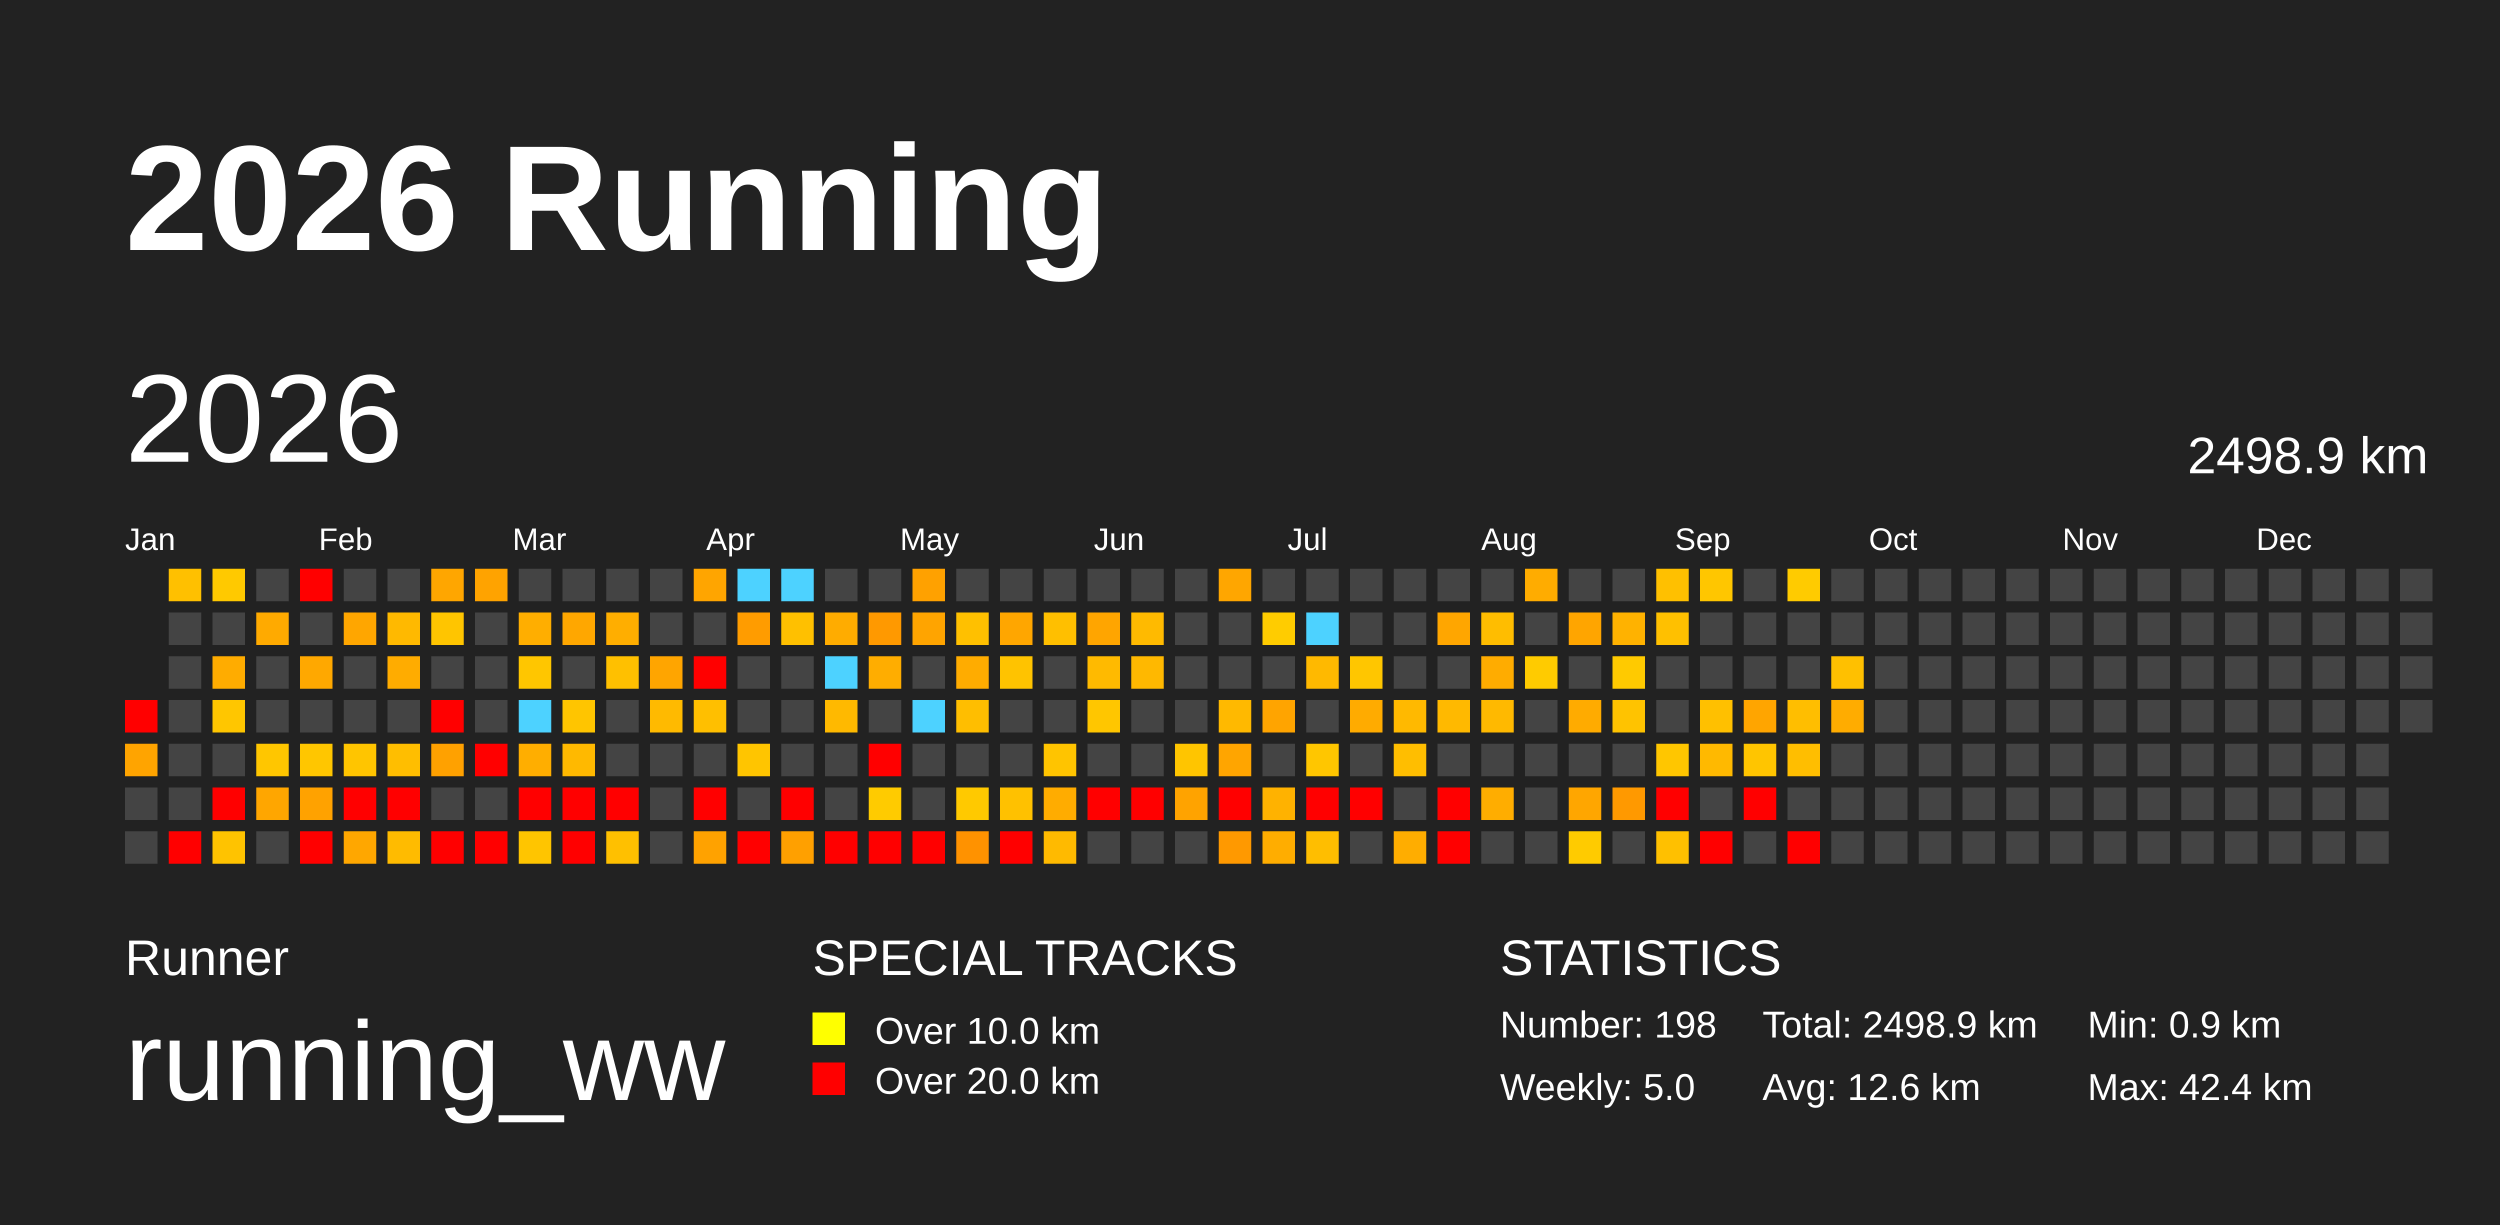
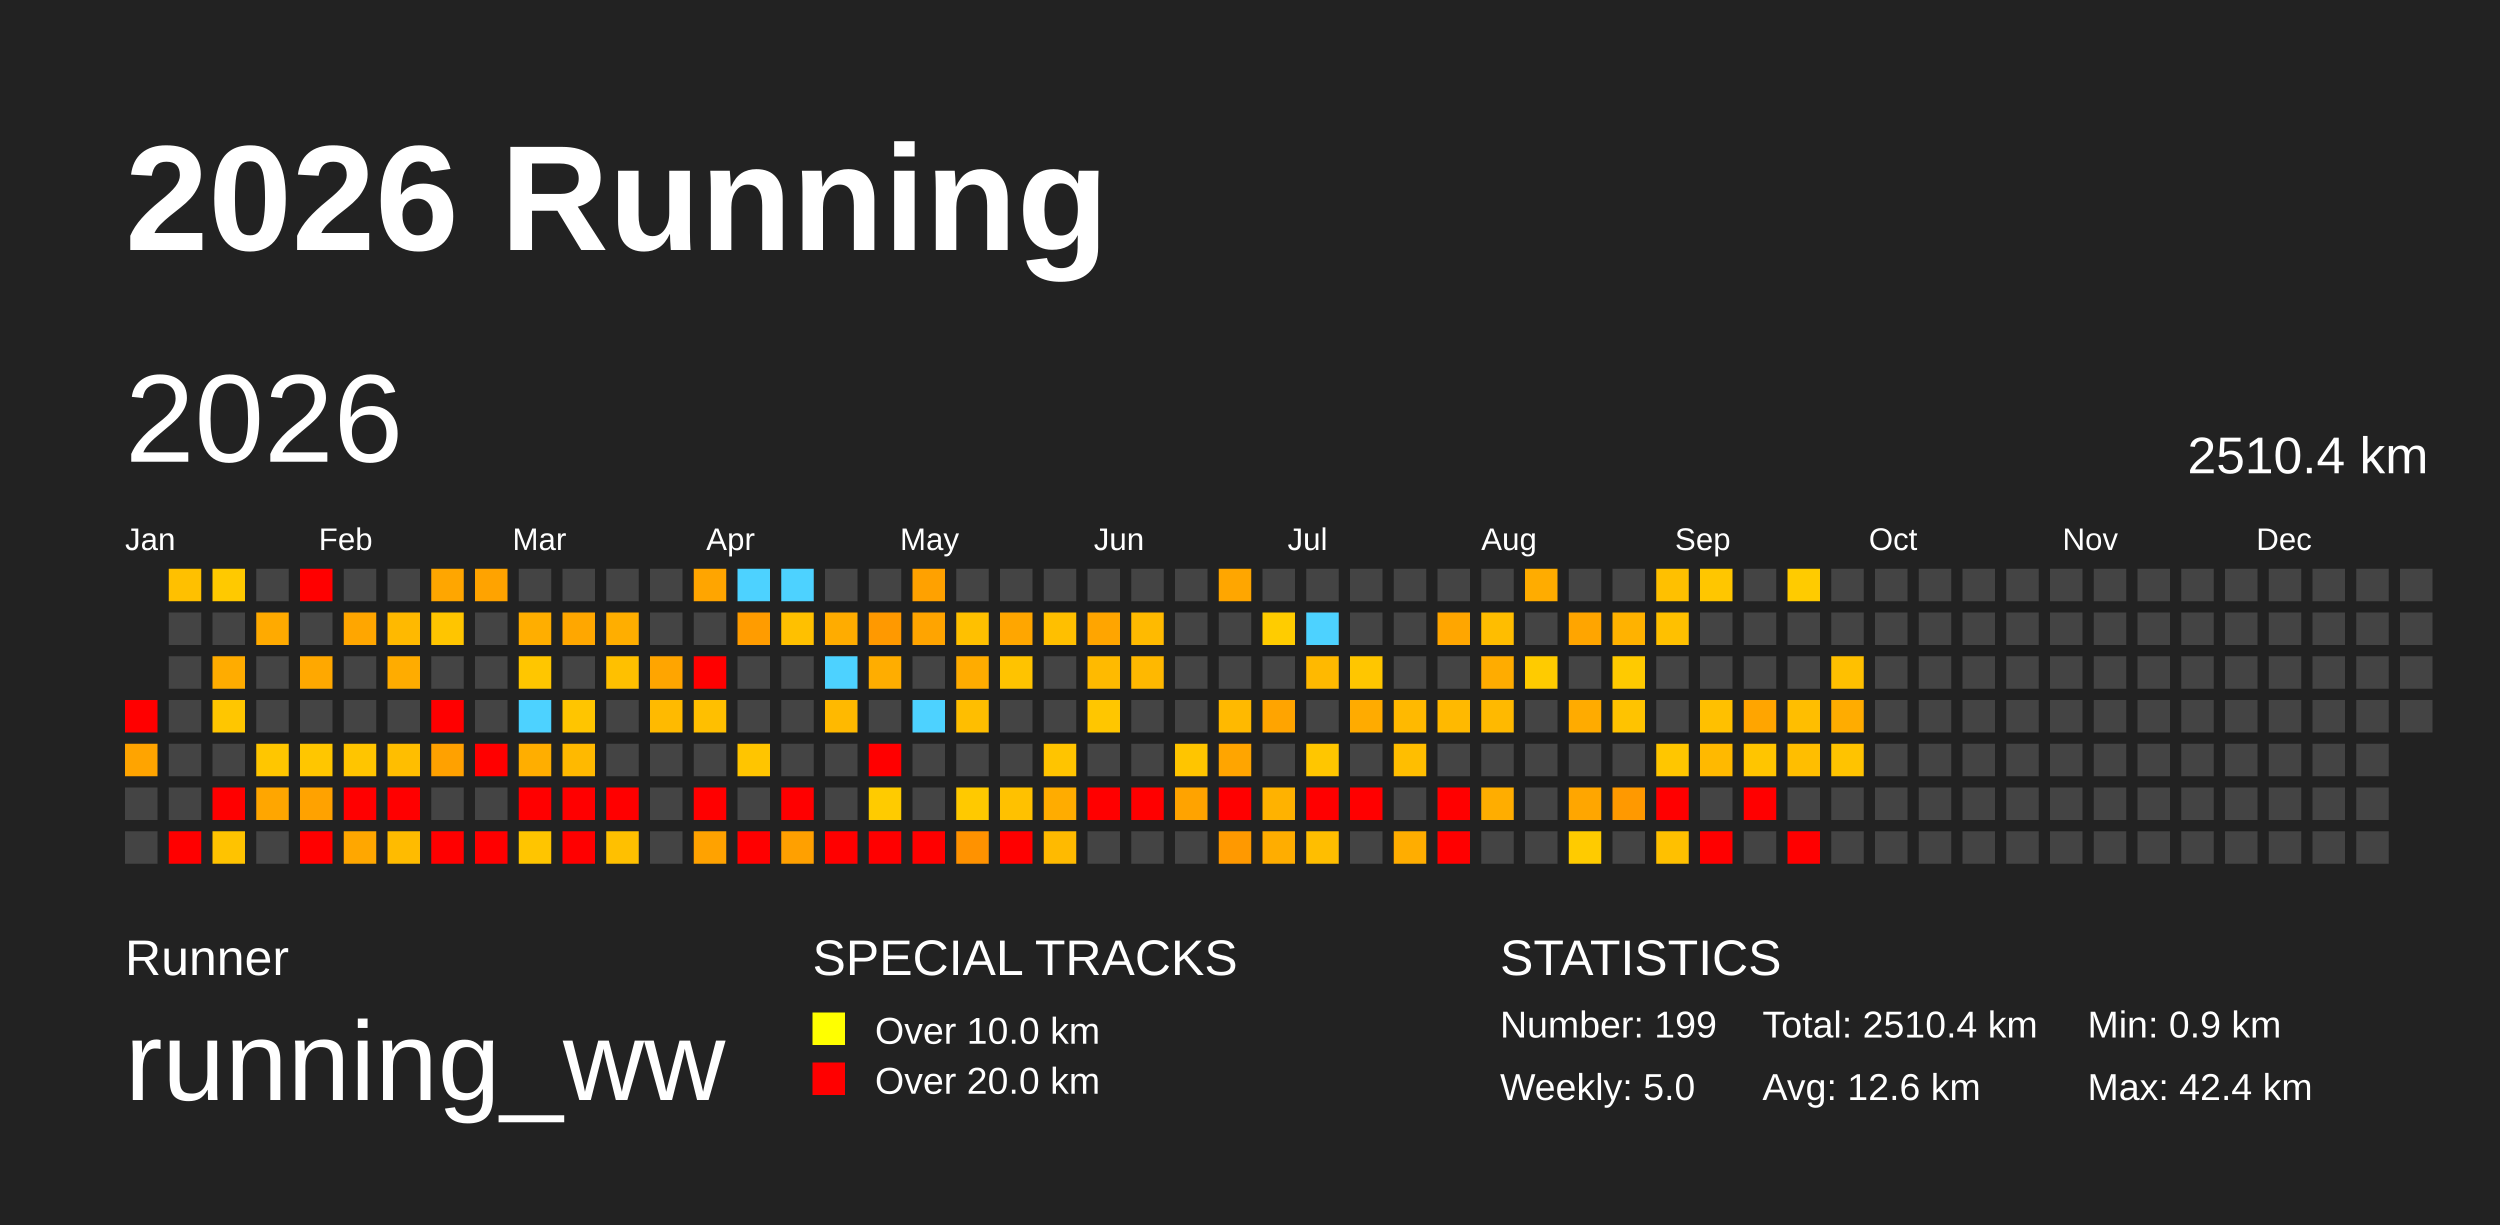
<svg xmlns="http://www.w3.org/2000/svg" baseProfile="full" height="98mm" version="1.1" viewBox="0,0,200,98" width="200mm">
  <defs />
  <rect fill="#222222" height="98" width="200" x="0" y="0" />
  <text fill="#FFFFFF" style="font-size:12px; font-family:Arial; font-weight:bold;" x="10" y="20">2026 Running</text>
  <text fill="#FFFFFF" style="font-size:4px; font-family:Arial" x="10" y="78">Runner</text>
  <text fill="#FFFFFF" style="font-size:9px; font-family:Arial" x="10" y="88">running_ww</text>
  <text fill="#FFFFFF" style="font-size:4px; font-family:Arial" x="65" y="78">SPECIAL TRACKS</text>
  <rect fill="yellow" height="2.6" width="2.6" x="65" y="81" />
  <text fill="#FFFFFF" style="font-size:3px; font-family:Arial" x="70" y="83.5">Over 10.0 km</text>
  <rect fill="red" height="2.6" width="2.6" x="65" y="85" />
  <text fill="#FFFFFF" style="font-size:3px; font-family:Arial" x="70" y="87.5">Over 20.0 km</text>
  <text fill="#FFFFFF" style="font-size:4px; font-family:Arial" x="120" y="78">STATISTICS</text>
-   <text fill="#FFFFFF" style="font-size:3px; font-family:Arial" x="120" y="83">Number: 198</text>
+   <text fill="#FFFFFF" style="font-size:3px; font-family:Arial" x="120" y="83">Number: 199</text>
  <text fill="#FFFFFF" style="font-size:3px; font-family:Arial" x="120" y="88">Weekly: 5.0</text>
-   <text fill="#FFFFFF" style="font-size:3px; font-family:Arial" x="141" y="83">Total: 2498.9 km</text>
+   <text fill="#FFFFFF" style="font-size:3px; font-family:Arial" x="141" y="83">Total: 2510.4 km</text>
  <text fill="#FFFFFF" style="font-size:3px; font-family:Arial" x="141" y="88">Avg: 12.6 km</text>
  <text fill="#FFFFFF" style="font-size:3px; font-family:Arial" x="167" y="83">Min: 0.9 km</text>
  <text fill="#FFFFFF" style="font-size:3px; font-family:Arial" x="167" y="88">Max: 42.4 km</text>
  <text dominant-baseline="hanging" fill="#FFFFFF" style="font-size:10.0px; font-family:Arial;" x="10" y="30">2026</text>
-   <text dominant-baseline="hanging" fill="#FFFFFF" style="font-size:4.125px; font-family:Arial;" x="175" y="35">2498.9 km</text>
+   <text dominant-baseline="hanging" fill="#FFFFFF" style="font-size:4.125px; font-family:Arial;" x="175" y="35">2510.4 km</text>
  <text fill="#FFFFFF" style="font-size:2.5px; font-family:Arial" x="10.0" y="44">Jan</text>
  <text fill="#FFFFFF" style="font-size:2.5px; font-family:Arial" x="25.5" y="44">Feb</text>
  <text fill="#FFFFFF" style="font-size:2.5px; font-family:Arial" x="41.0" y="44">Mar</text>
  <text fill="#FFFFFF" style="font-size:2.5px; font-family:Arial" x="56.5" y="44">Apr</text>
  <text fill="#FFFFFF" style="font-size:2.5px; font-family:Arial" x="72.0" y="44">May</text>
  <text fill="#FFFFFF" style="font-size:2.5px; font-family:Arial" x="87.5" y="44">Jun</text>
  <text fill="#FFFFFF" style="font-size:2.5px; font-family:Arial" x="103.0" y="44">Jul</text>
  <text fill="#FFFFFF" style="font-size:2.5px; font-family:Arial" x="118.5" y="44">Aug</text>
  <text fill="#FFFFFF" style="font-size:2.5px; font-family:Arial" x="134.0" y="44">Sep</text>
  <text fill="#FFFFFF" style="font-size:2.5px; font-family:Arial" x="149.5" y="44">Oct</text>
  <text fill="#FFFFFF" style="font-size:2.5px; font-family:Arial" x="165.0" y="44">Nov</text>
  <text fill="#FFFFFF" style="font-size:2.5px; font-family:Arial" x="180.5" y="44">Dec</text>
  <rect fill="red" height="2.6" width="2.6" x="10.0" y="56.0" />
  <rect fill="#ffa400" height="2.6" width="2.6" x="10.0" y="59.5" />
  <rect fill="#444444" height="2.6" width="2.6" x="10.0" y="63.0" />
  <rect fill="#444444" height="2.6" width="2.6" x="10.0" y="66.5" />
  <rect fill="#ffc000" height="2.6" width="2.6" x="13.5" y="45.5" />
  <rect fill="#444444" height="2.6" width="2.6" x="13.5" y="49.0" />
  <rect fill="#444444" height="2.6" width="2.6" x="13.5" y="52.5" />
  <rect fill="#444444" height="2.6" width="2.6" x="13.5" y="56.0" />
  <rect fill="#444444" height="2.6" width="2.6" x="13.5" y="59.5" />
  <rect fill="#444444" height="2.6" width="2.6" x="13.5" y="63.0" />
  <rect fill="red" height="2.6" width="2.6" x="13.5" y="66.5" />
  <rect fill="#ffc900" height="2.6" width="2.6" x="17.0" y="45.5" />
  <rect fill="#444444" height="2.6" width="2.6" x="17.0" y="49.0" />
  <rect fill="#ffac00" height="2.6" width="2.6" x="17.0" y="52.5" />
  <rect fill="#ffc600" height="2.6" width="2.6" x="17.0" y="56.0" />
  <rect fill="#444444" height="2.6" width="2.6" x="17.0" y="59.5" />
  <rect fill="red" height="2.6" width="2.6" x="17.0" y="63.0" />
  <rect fill="#ffc300" height="2.6" width="2.6" x="17.0" y="66.5" />
  <rect fill="#444444" height="2.6" width="2.6" x="20.5" y="45.5" />
  <rect fill="#ffaa00" height="2.6" width="2.6" x="20.5" y="49.0" />
  <rect fill="#444444" height="2.6" width="2.6" x="20.5" y="52.5" />
  <rect fill="#444444" height="2.6" width="2.6" x="20.5" y="56.0" />
  <rect fill="#ffc600" height="2.6" width="2.6" x="20.5" y="59.5" />
  <rect fill="#ffa600" height="2.6" width="2.6" x="20.5" y="63.0" />
  <rect fill="#444444" height="2.6" width="2.6" x="20.5" y="66.5" />
  <rect fill="red" height="2.6" width="2.6" x="24.0" y="45.5" />
  <rect fill="#444444" height="2.6" width="2.6" x="24.0" y="49.0" />
  <rect fill="#ffa800" height="2.6" width="2.6" x="24.0" y="52.5" />
  <rect fill="#444444" height="2.6" width="2.6" x="24.0" y="56.0" />
  <rect fill="#ffc600" height="2.6" width="2.6" x="24.0" y="59.5" />
  <rect fill="#ffa200" height="2.6" width="2.6" x="24.0" y="63.0" />
  <rect fill="red" height="2.6" width="2.6" x="24.0" y="66.5" />
  <rect fill="#444444" height="2.6" width="2.6" x="27.5" y="45.5" />
  <rect fill="#ffa600" height="2.6" width="2.6" x="27.5" y="49.0" />
  <rect fill="#444444" height="2.6" width="2.6" x="27.5" y="52.5" />
  <rect fill="#444444" height="2.6" width="2.6" x="27.5" y="56.0" />
  <rect fill="#ffc500" height="2.6" width="2.6" x="27.5" y="59.5" />
  <rect fill="red" height="2.6" width="2.6" x="27.5" y="63.0" />
  <rect fill="#ffa700" height="2.6" width="2.6" x="27.5" y="66.5" />
  <rect fill="#444444" height="2.6" width="2.6" x="31.0" y="45.5" />
  <rect fill="#ffb900" height="2.6" width="2.6" x="31.0" y="49.0" />
  <rect fill="#ffac00" height="2.6" width="2.6" x="31.0" y="52.5" />
  <rect fill="#444444" height="2.6" width="2.6" x="31.0" y="56.0" />
  <rect fill="#ffbe00" height="2.6" width="2.6" x="31.0" y="59.5" />
  <rect fill="red" height="2.6" width="2.6" x="31.0" y="63.0" />
  <rect fill="#ffbb00" height="2.6" width="2.6" x="31.0" y="66.5" />
  <rect fill="#ffa600" height="2.6" width="2.6" x="34.5" y="45.5" />
  <rect fill="#ffc500" height="2.6" width="2.6" x="34.5" y="49.0" />
  <rect fill="#444444" height="2.6" width="2.6" x="34.5" y="52.5" />
  <rect fill="red" height="2.6" width="2.6" x="34.5" y="56.0" />
  <rect fill="#ffa100" height="2.6" width="2.6" x="34.5" y="59.5" />
  <rect fill="#444444" height="2.6" width="2.6" x="34.5" y="63.0" />
  <rect fill="red" height="2.6" width="2.6" x="34.5" y="66.5" />
  <rect fill="#ffa300" height="2.6" width="2.6" x="38.0" y="45.5" />
  <rect fill="#444444" height="2.6" width="2.6" x="38.0" y="49.0" />
  <rect fill="#444444" height="2.6" width="2.6" x="38.0" y="52.5" />
  <rect fill="#444444" height="2.6" width="2.6" x="38.0" y="56.0" />
  <rect fill="red" height="2.6" width="2.6" x="38.0" y="59.5" />
  <rect fill="#444444" height="2.6" width="2.6" x="38.0" y="63.0" />
  <rect fill="red" height="2.6" width="2.6" x="38.0" y="66.5" />
  <rect fill="#444444" height="2.6" width="2.6" x="41.5" y="45.5" />
  <rect fill="#ffae00" height="2.6" width="2.6" x="41.5" y="49.0" />
  <rect fill="#ffc600" height="2.6" width="2.6" x="41.5" y="52.5" />
  <rect fill="#4dd2ff" height="2.6" width="2.6" x="41.5" y="56.0" />
  <rect fill="#ffae00" height="2.6" width="2.6" x="41.5" y="59.5" />
  <rect fill="red" height="2.6" width="2.6" x="41.5" y="63.0" />
  <rect fill="#ffc500" height="2.6" width="2.6" x="41.5" y="66.5" />
  <rect fill="#444444" height="2.6" width="2.6" x="45.0" y="45.5" />
  <rect fill="#ffa700" height="2.6" width="2.6" x="45.0" y="49.0" />
  <rect fill="#444444" height="2.6" width="2.6" x="45.0" y="52.5" />
  <rect fill="#ffc500" height="2.6" width="2.6" x="45.0" y="56.0" />
  <rect fill="#ffb900" height="2.6" width="2.6" x="45.0" y="59.5" />
  <rect fill="red" height="2.6" width="2.6" x="45.0" y="63.0" />
  <rect fill="red" height="2.6" width="2.6" x="45.0" y="66.5" />
  <rect fill="#444444" height="2.6" width="2.6" x="48.5" y="45.5" />
  <rect fill="#ffae00" height="2.6" width="2.6" x="48.5" y="49.0" />
  <rect fill="#ffc000" height="2.6" width="2.6" x="48.5" y="52.5" />
  <rect fill="#444444" height="2.6" width="2.6" x="48.5" y="56.0" />
  <rect fill="#444444" height="2.6" width="2.6" x="48.5" y="59.5" />
  <rect fill="red" height="2.6" width="2.6" x="48.5" y="63.0" />
  <rect fill="#ffc000" height="2.6" width="2.6" x="48.5" y="66.5" />
  <rect fill="#444444" height="2.6" width="2.6" x="52.0" y="45.5" />
  <rect fill="#444444" height="2.6" width="2.6" x="52.0" y="49.0" />
  <rect fill="#ffa500" height="2.6" width="2.6" x="52.0" y="52.5" />
  <rect fill="#ffba00" height="2.6" width="2.6" x="52.0" y="56.0" />
  <rect fill="#444444" height="2.6" width="2.6" x="52.0" y="59.5" />
  <rect fill="#444444" height="2.6" width="2.6" x="52.0" y="63.0" />
  <rect fill="#444444" height="2.6" width="2.6" x="52.0" y="66.5" />
  <rect fill="#ffa500" height="2.6" width="2.6" x="55.5" y="45.5" />
  <rect fill="#444444" height="2.6" width="2.6" x="55.5" y="49.0" />
  <rect fill="red" height="2.6" width="2.6" x="55.5" y="52.5" />
  <rect fill="#ffbf00" height="2.6" width="2.6" x="55.5" y="56.0" />
  <rect fill="#444444" height="2.6" width="2.6" x="55.5" y="59.5" />
  <rect fill="red" height="2.6" width="2.6" x="55.5" y="63.0" />
  <rect fill="#ffa200" height="2.6" width="2.6" x="55.5" y="66.5" />
  <rect fill="#4dd2ff" height="2.6" width="2.6" x="59.0" y="45.5" />
  <rect fill="#ff9c00" height="2.6" width="2.6" x="59.0" y="49.0" />
  <rect fill="#444444" height="2.6" width="2.6" x="59.0" y="52.5" />
  <rect fill="#444444" height="2.6" width="2.6" x="59.0" y="56.0" />
  <rect fill="#ffc500" height="2.6" width="2.6" x="59.0" y="59.5" />
  <rect fill="#444444" height="2.6" width="2.6" x="59.0" y="63.0" />
  <rect fill="red" height="2.6" width="2.6" x="59.0" y="66.5" />
  <rect fill="#4dd2ff" height="2.6" width="2.6" x="62.5" y="45.5" />
  <rect fill="#ffc000" height="2.6" width="2.6" x="62.5" y="49.0" />
  <rect fill="#444444" height="2.6" width="2.6" x="62.5" y="52.5" />
  <rect fill="#444444" height="2.6" width="2.6" x="62.5" y="56.0" />
  <rect fill="#444444" height="2.6" width="2.6" x="62.5" y="59.5" />
  <rect fill="red" height="2.6" width="2.6" x="62.5" y="63.0" />
  <rect fill="#ffa000" height="2.6" width="2.6" x="62.5" y="66.5" />
  <rect fill="#444444" height="2.6" width="2.6" x="66.0" y="45.5" />
  <rect fill="#ffac00" height="2.6" width="2.6" x="66.0" y="49.0" />
  <rect fill="#4dd2ff" height="2.6" width="2.6" x="66.0" y="52.5" />
  <rect fill="#ffb900" height="2.6" width="2.6" x="66.0" y="56.0" />
  <rect fill="#444444" height="2.6" width="2.6" x="66.0" y="59.5" />
  <rect fill="#444444" height="2.6" width="2.6" x="66.0" y="63.0" />
  <rect fill="red" height="2.6" width="2.6" x="66.0" y="66.5" />
  <rect fill="#444444" height="2.6" width="2.6" x="69.5" y="45.5" />
  <rect fill="#ff9900" height="2.6" width="2.6" x="69.5" y="49.0" />
  <rect fill="#ffad00" height="2.6" width="2.6" x="69.5" y="52.5" />
  <rect fill="#444444" height="2.6" width="2.6" x="69.5" y="56.0" />
  <rect fill="red" height="2.6" width="2.6" x="69.5" y="59.5" />
  <rect fill="#ffcb00" height="2.6" width="2.6" x="69.5" y="63.0" />
  <rect fill="red" height="2.6" width="2.6" x="69.5" y="66.5" />
  <rect fill="#ffa100" height="2.6" width="2.6" x="73.0" y="45.5" />
  <rect fill="#ffa400" height="2.6" width="2.6" x="73.0" y="49.0" />
  <rect fill="#444444" height="2.6" width="2.6" x="73.0" y="52.5" />
  <rect fill="#4dd2ff" height="2.6" width="2.6" x="73.0" y="56.0" />
  <rect fill="#444444" height="2.6" width="2.6" x="73.0" y="59.5" />
  <rect fill="#444444" height="2.6" width="2.6" x="73.0" y="63.0" />
  <rect fill="red" height="2.6" width="2.6" x="73.0" y="66.5" />
  <rect fill="#444444" height="2.6" width="2.6" x="76.5" y="45.5" />
  <rect fill="#ffc000" height="2.6" width="2.6" x="76.5" y="49.0" />
  <rect fill="#ffac00" height="2.6" width="2.6" x="76.5" y="52.5" />
  <rect fill="#ffbe00" height="2.6" width="2.6" x="76.5" y="56.0" />
  <rect fill="#444444" height="2.6" width="2.6" x="76.5" y="59.5" />
  <rect fill="#ffc900" height="2.6" width="2.6" x="76.5" y="63.0" />
  <rect fill="#ff9200" height="2.6" width="2.6" x="76.5" y="66.5" />
  <rect fill="#444444" height="2.6" width="2.6" x="80.0" y="45.5" />
  <rect fill="#ffa600" height="2.6" width="2.6" x="80.0" y="49.0" />
  <rect fill="#ffc300" height="2.6" width="2.6" x="80.0" y="52.5" />
  <rect fill="#444444" height="2.6" width="2.6" x="80.0" y="56.0" />
  <rect fill="#444444" height="2.6" width="2.6" x="80.0" y="59.5" />
  <rect fill="#ffc100" height="2.6" width="2.6" x="80.0" y="63.0" />
  <rect fill="red" height="2.6" width="2.6" x="80.0" y="66.5" />
  <rect fill="#444444" height="2.6" width="2.6" x="83.5" y="45.5" />
  <rect fill="#ffbf00" height="2.6" width="2.6" x="83.5" y="49.0" />
  <rect fill="#444444" height="2.6" width="2.6" x="83.5" y="52.5" />
  <rect fill="#444444" height="2.6" width="2.6" x="83.5" y="56.0" />
  <rect fill="#ffc400" height="2.6" width="2.6" x="83.5" y="59.5" />
  <rect fill="#ffac00" height="2.6" width="2.6" x="83.5" y="63.0" />
  <rect fill="#ffba00" height="2.6" width="2.6" x="83.5" y="66.5" />
  <rect fill="#444444" height="2.6" width="2.6" x="87.0" y="45.5" />
  <rect fill="#ffa500" height="2.6" width="2.6" x="87.0" y="49.0" />
  <rect fill="#ffba00" height="2.6" width="2.6" x="87.0" y="52.5" />
  <rect fill="#ffc600" height="2.6" width="2.6" x="87.0" y="56.0" />
  <rect fill="#444444" height="2.6" width="2.6" x="87.0" y="59.5" />
  <rect fill="red" height="2.6" width="2.6" x="87.0" y="63.0" />
  <rect fill="#444444" height="2.6" width="2.6" x="87.0" y="66.5" />
  <rect fill="#444444" height="2.6" width="2.6" x="90.5" y="45.5" />
  <rect fill="#ffba00" height="2.6" width="2.6" x="90.5" y="49.0" />
  <rect fill="#ffb800" height="2.6" width="2.6" x="90.5" y="52.5" />
  <rect fill="#444444" height="2.6" width="2.6" x="90.5" y="56.0" />
  <rect fill="#444444" height="2.6" width="2.6" x="90.5" y="59.5" />
  <rect fill="red" height="2.6" width="2.6" x="90.5" y="63.0" />
  <rect fill="#444444" height="2.6" width="2.6" x="90.5" y="66.5" />
  <rect fill="#444444" height="2.6" width="2.6" x="94.0" y="45.5" />
  <rect fill="#444444" height="2.6" width="2.6" x="94.0" y="49.0" />
  <rect fill="#444444" height="2.6" width="2.6" x="94.0" y="52.5" />
  <rect fill="#444444" height="2.6" width="2.6" x="94.0" y="56.0" />
  <rect fill="#ffc500" height="2.6" width="2.6" x="94.0" y="59.5" />
  <rect fill="#ffa300" height="2.6" width="2.6" x="94.0" y="63.0" />
  <rect fill="#444444" height="2.6" width="2.6" x="94.0" y="66.5" />
  <rect fill="#ffa600" height="2.6" width="2.6" x="97.5" y="45.5" />
  <rect fill="#444444" height="2.6" width="2.6" x="97.5" y="49.0" />
  <rect fill="#444444" height="2.6" width="2.6" x="97.5" y="52.5" />
  <rect fill="#ffb900" height="2.6" width="2.6" x="97.5" y="56.0" />
  <rect fill="#ffa500" height="2.6" width="2.6" x="97.5" y="59.5" />
  <rect fill="red" height="2.6" width="2.6" x="97.5" y="63.0" />
  <rect fill="#ff9900" height="2.6" width="2.6" x="97.5" y="66.5" />
  <rect fill="#444444" height="2.6" width="2.6" x="101.0" y="45.5" />
  <rect fill="#ffcc00" height="2.6" width="2.6" x="101.0" y="49.0" />
  <rect fill="#444444" height="2.6" width="2.6" x="101.0" y="52.5" />
  <rect fill="#ffa400" height="2.6" width="2.6" x="101.0" y="56.0" />
  <rect fill="#444444" height="2.6" width="2.6" x="101.0" y="59.5" />
  <rect fill="#ffb200" height="2.6" width="2.6" x="101.0" y="63.0" />
  <rect fill="#ffad00" height="2.6" width="2.6" x="101.0" y="66.5" />
  <rect fill="#444444" height="2.6" width="2.6" x="104.5" y="45.5" />
  <rect fill="#4dd2ff" height="2.6" width="2.6" x="104.5" y="49.0" />
  <rect fill="#ffb900" height="2.6" width="2.6" x="104.5" y="52.5" />
  <rect fill="#444444" height="2.6" width="2.6" x="104.5" y="56.0" />
  <rect fill="#ffc600" height="2.6" width="2.6" x="104.5" y="59.5" />
  <rect fill="red" height="2.6" width="2.6" x="104.5" y="63.0" />
  <rect fill="#ffbe00" height="2.6" width="2.6" x="104.5" y="66.5" />
  <rect fill="#444444" height="2.6" width="2.6" x="108.0" y="45.5" />
  <rect fill="#444444" height="2.6" width="2.6" x="108.0" y="49.0" />
  <rect fill="#ffc600" height="2.6" width="2.6" x="108.0" y="52.5" />
  <rect fill="#ffab00" height="2.6" width="2.6" x="108.0" y="56.0" />
  <rect fill="#444444" height="2.6" width="2.6" x="108.0" y="59.5" />
  <rect fill="red" height="2.6" width="2.6" x="108.0" y="63.0" />
  <rect fill="#444444" height="2.6" width="2.6" x="108.0" y="66.5" />
  <rect fill="#444444" height="2.6" width="2.6" x="111.5" y="45.5" />
  <rect fill="#444444" height="2.6" width="2.6" x="111.5" y="49.0" />
  <rect fill="#444444" height="2.6" width="2.6" x="111.5" y="52.5" />
  <rect fill="#ffb900" height="2.6" width="2.6" x="111.5" y="56.0" />
  <rect fill="#ffbe00" height="2.6" width="2.6" x="111.5" y="59.5" />
  <rect fill="#444444" height="2.6" width="2.6" x="111.5" y="63.0" />
  <rect fill="#ffad00" height="2.6" width="2.6" x="111.5" y="66.5" />
  <rect fill="#444444" height="2.6" width="2.6" x="115.0" y="45.5" />
  <rect fill="#ffa600" height="2.6" width="2.6" x="115.0" y="49.0" />
  <rect fill="#444444" height="2.6" width="2.6" x="115.0" y="52.5" />
  <rect fill="#ffb900" height="2.6" width="2.6" x="115.0" y="56.0" />
  <rect fill="#444444" height="2.6" width="2.6" x="115.0" y="59.5" />
  <rect fill="red" height="2.6" width="2.6" x="115.0" y="63.0" />
  <rect fill="red" height="2.6" width="2.6" x="115.0" y="66.5" />
  <rect fill="#444444" height="2.6" width="2.6" x="118.5" y="45.5" />
  <rect fill="#ffbd00" height="2.6" width="2.6" x="118.5" y="49.0" />
  <rect fill="#ffac00" height="2.6" width="2.6" x="118.5" y="52.5" />
  <rect fill="#ffb900" height="2.6" width="2.6" x="118.5" y="56.0" />
  <rect fill="#444444" height="2.6" width="2.6" x="118.5" y="59.5" />
  <rect fill="#ffad00" height="2.6" width="2.6" x="118.5" y="63.0" />
  <rect fill="#444444" height="2.6" width="2.6" x="118.5" y="66.5" />
  <rect fill="#ffac00" height="2.6" width="2.6" x="122.0" y="45.5" />
  <rect fill="#444444" height="2.6" width="2.6" x="122.0" y="49.0" />
  <rect fill="#ffcb00" height="2.6" width="2.6" x="122.0" y="52.5" />
  <rect fill="#444444" height="2.6" width="2.6" x="122.0" y="56.0" />
  <rect fill="#444444" height="2.6" width="2.6" x="122.0" y="59.5" />
  <rect fill="#444444" height="2.6" width="2.6" x="122.0" y="63.0" />
  <rect fill="#444444" height="2.6" width="2.6" x="122.0" y="66.5" />
  <rect fill="#444444" height="2.6" width="2.6" x="125.5" y="45.5" />
  <rect fill="#ffa500" height="2.6" width="2.6" x="125.5" y="49.0" />
  <rect fill="#444444" height="2.6" width="2.6" x="125.5" y="52.5" />
  <rect fill="#ffab00" height="2.6" width="2.6" x="125.5" y="56.0" />
  <rect fill="#444444" height="2.6" width="2.6" x="125.5" y="59.5" />
  <rect fill="#ffa600" height="2.6" width="2.6" x="125.5" y="63.0" />
  <rect fill="#ffcb00" height="2.6" width="2.6" x="125.5" y="66.5" />
  <rect fill="#444444" height="2.6" width="2.6" x="129.0" y="45.5" />
  <rect fill="#ffb200" height="2.6" width="2.6" x="129.0" y="49.0" />
  <rect fill="#ffca00" height="2.6" width="2.6" x="129.0" y="52.5" />
  <rect fill="#ffc300" height="2.6" width="2.6" x="129.0" y="56.0" />
  <rect fill="#444444" height="2.6" width="2.6" x="129.0" y="59.5" />
  <rect fill="#ff9900" height="2.6" width="2.6" x="129.0" y="63.0" />
  <rect fill="#444444" height="2.6" width="2.6" x="129.0" y="66.5" />
  <rect fill="#ffc000" height="2.6" width="2.6" x="132.5" y="45.5" />
  <rect fill="#ffc000" height="2.6" width="2.6" x="132.5" y="49.0" />
  <rect fill="#444444" height="2.6" width="2.6" x="132.5" y="52.5" />
  <rect fill="#444444" height="2.6" width="2.6" x="132.5" y="56.0" />
  <rect fill="#ffc600" height="2.6" width="2.6" x="132.5" y="59.5" />
  <rect fill="red" height="2.6" width="2.6" x="132.5" y="63.0" />
  <rect fill="#ffc000" height="2.6" width="2.6" x="132.5" y="66.5" />
  <rect fill="#ffc600" height="2.6" width="2.6" x="136.0" y="45.5" />
  <rect fill="#444444" height="2.6" width="2.6" x="136.0" y="49.0" />
  <rect fill="#444444" height="2.6" width="2.6" x="136.0" y="52.5" />
  <rect fill="#ffc000" height="2.6" width="2.6" x="136.0" y="56.0" />
  <rect fill="#ffb900" height="2.6" width="2.6" x="136.0" y="59.5" />
  <rect fill="#444444" height="2.6" width="2.6" x="136.0" y="63.0" />
  <rect fill="red" height="2.6" width="2.6" x="136.0" y="66.5" />
  <rect fill="#444444" height="2.6" width="2.6" x="139.5" y="45.5" />
  <rect fill="#444444" height="2.6" width="2.6" x="139.5" y="49.0" />
  <rect fill="#444444" height="2.6" width="2.6" x="139.5" y="52.5" />
  <rect fill="#ffa500" height="2.6" width="2.6" x="139.5" y="56.0" />
  <rect fill="#ffc500" height="2.6" width="2.6" x="139.5" y="59.5" />
  <rect fill="red" height="2.6" width="2.6" x="139.5" y="63.0" />
  <rect fill="#444444" height="2.6" width="2.6" x="139.5" y="66.5" />
  <rect fill="#ffcb00" height="2.6" width="2.6" x="143.0" y="45.5" />
  <rect fill="#444444" height="2.6" width="2.6" x="143.0" y="49.0" />
  <rect fill="#444444" height="2.6" width="2.6" x="143.0" y="52.5" />
  <rect fill="#ffbe00" height="2.6" width="2.6" x="143.0" y="56.0" />
  <rect fill="#ffbe00" height="2.6" width="2.6" x="143.0" y="59.5" />
  <rect fill="#444444" height="2.6" width="2.6" x="143.0" y="63.0" />
  <rect fill="red" height="2.6" width="2.6" x="143.0" y="66.5" />
  <rect fill="#444444" height="2.6" width="2.6" x="146.5" y="45.5" />
  <rect fill="#444444" height="2.6" width="2.6" x="146.5" y="49.0" />
  <rect fill="#ffc000" height="2.6" width="2.6" x="146.5" y="52.5" />
  <rect fill="#ffac00" height="2.6" width="2.6" x="146.5" y="56.0" />
-   <rect fill="#444444" height="2.6" width="2.6" x="146.5" y="59.5" />
+   <rect fill="#ffc300" height="2.6" width="2.6" x="146.5" y="59.5" />
  <rect fill="#444444" height="2.6" width="2.6" x="146.5" y="63.0" />
  <rect fill="#444444" height="2.6" width="2.6" x="146.5" y="66.5" />
  <rect fill="#444444" height="2.6" width="2.6" x="150.0" y="45.5" />
  <rect fill="#444444" height="2.6" width="2.6" x="150.0" y="49.0" />
  <rect fill="#444444" height="2.6" width="2.6" x="150.0" y="52.5" />
  <rect fill="#444444" height="2.6" width="2.6" x="150.0" y="56.0" />
  <rect fill="#444444" height="2.6" width="2.6" x="150.0" y="59.5" />
  <rect fill="#444444" height="2.6" width="2.6" x="150.0" y="63.0" />
  <rect fill="#444444" height="2.6" width="2.6" x="150.0" y="66.5" />
  <rect fill="#444444" height="2.6" width="2.6" x="153.5" y="45.5" />
  <rect fill="#444444" height="2.6" width="2.6" x="153.5" y="49.0" />
  <rect fill="#444444" height="2.6" width="2.6" x="153.5" y="52.5" />
  <rect fill="#444444" height="2.6" width="2.6" x="153.5" y="56.0" />
  <rect fill="#444444" height="2.6" width="2.6" x="153.5" y="59.5" />
  <rect fill="#444444" height="2.6" width="2.6" x="153.5" y="63.0" />
  <rect fill="#444444" height="2.6" width="2.6" x="153.5" y="66.5" />
  <rect fill="#444444" height="2.6" width="2.6" x="157.0" y="45.5" />
  <rect fill="#444444" height="2.6" width="2.6" x="157.0" y="49.0" />
  <rect fill="#444444" height="2.6" width="2.6" x="157.0" y="52.5" />
  <rect fill="#444444" height="2.6" width="2.6" x="157.0" y="56.0" />
  <rect fill="#444444" height="2.6" width="2.6" x="157.0" y="59.5" />
  <rect fill="#444444" height="2.6" width="2.6" x="157.0" y="63.0" />
  <rect fill="#444444" height="2.6" width="2.6" x="157.0" y="66.5" />
  <rect fill="#444444" height="2.6" width="2.6" x="160.5" y="45.5" />
  <rect fill="#444444" height="2.6" width="2.6" x="160.5" y="49.0" />
  <rect fill="#444444" height="2.6" width="2.6" x="160.5" y="52.5" />
  <rect fill="#444444" height="2.6" width="2.6" x="160.5" y="56.0" />
  <rect fill="#444444" height="2.6" width="2.6" x="160.5" y="59.5" />
  <rect fill="#444444" height="2.6" width="2.6" x="160.5" y="63.0" />
  <rect fill="#444444" height="2.6" width="2.6" x="160.5" y="66.5" />
  <rect fill="#444444" height="2.6" width="2.6" x="164.0" y="45.5" />
  <rect fill="#444444" height="2.6" width="2.6" x="164.0" y="49.0" />
  <rect fill="#444444" height="2.6" width="2.6" x="164.0" y="52.5" />
  <rect fill="#444444" height="2.6" width="2.6" x="164.0" y="56.0" />
  <rect fill="#444444" height="2.6" width="2.6" x="164.0" y="59.5" />
  <rect fill="#444444" height="2.6" width="2.6" x="164.0" y="63.0" />
  <rect fill="#444444" height="2.6" width="2.6" x="164.0" y="66.5" />
  <rect fill="#444444" height="2.6" width="2.6" x="167.5" y="45.5" />
  <rect fill="#444444" height="2.6" width="2.6" x="167.5" y="49.0" />
  <rect fill="#444444" height="2.6" width="2.6" x="167.5" y="52.5" />
  <rect fill="#444444" height="2.6" width="2.6" x="167.5" y="56.0" />
  <rect fill="#444444" height="2.6" width="2.6" x="167.5" y="59.5" />
  <rect fill="#444444" height="2.6" width="2.6" x="167.5" y="63.0" />
  <rect fill="#444444" height="2.6" width="2.6" x="167.5" y="66.5" />
  <rect fill="#444444" height="2.6" width="2.6" x="171.0" y="45.5" />
  <rect fill="#444444" height="2.6" width="2.6" x="171.0" y="49.0" />
  <rect fill="#444444" height="2.6" width="2.6" x="171.0" y="52.5" />
  <rect fill="#444444" height="2.6" width="2.6" x="171.0" y="56.0" />
  <rect fill="#444444" height="2.6" width="2.6" x="171.0" y="59.5" />
  <rect fill="#444444" height="2.6" width="2.6" x="171.0" y="63.0" />
  <rect fill="#444444" height="2.6" width="2.6" x="171.0" y="66.5" />
  <rect fill="#444444" height="2.6" width="2.6" x="174.5" y="45.5" />
  <rect fill="#444444" height="2.6" width="2.6" x="174.5" y="49.0" />
  <rect fill="#444444" height="2.6" width="2.6" x="174.5" y="52.5" />
  <rect fill="#444444" height="2.6" width="2.6" x="174.5" y="56.0" />
  <rect fill="#444444" height="2.6" width="2.6" x="174.5" y="59.5" />
  <rect fill="#444444" height="2.6" width="2.6" x="174.5" y="63.0" />
  <rect fill="#444444" height="2.6" width="2.6" x="174.5" y="66.5" />
  <rect fill="#444444" height="2.6" width="2.6" x="178.0" y="45.5" />
  <rect fill="#444444" height="2.6" width="2.6" x="178.0" y="49.0" />
  <rect fill="#444444" height="2.6" width="2.6" x="178.0" y="52.5" />
  <rect fill="#444444" height="2.6" width="2.6" x="178.0" y="56.0" />
  <rect fill="#444444" height="2.6" width="2.6" x="178.0" y="59.5" />
  <rect fill="#444444" height="2.6" width="2.6" x="178.0" y="63.0" />
  <rect fill="#444444" height="2.6" width="2.6" x="178.0" y="66.5" />
  <rect fill="#444444" height="2.6" width="2.6" x="181.5" y="45.5" />
  <rect fill="#444444" height="2.6" width="2.6" x="181.5" y="49.0" />
  <rect fill="#444444" height="2.6" width="2.6" x="181.5" y="52.5" />
  <rect fill="#444444" height="2.6" width="2.6" x="181.5" y="56.0" />
  <rect fill="#444444" height="2.6" width="2.6" x="181.5" y="59.5" />
  <rect fill="#444444" height="2.6" width="2.6" x="181.5" y="63.0" />
  <rect fill="#444444" height="2.6" width="2.6" x="181.5" y="66.5" />
  <rect fill="#444444" height="2.6" width="2.6" x="185.0" y="45.5" />
  <rect fill="#444444" height="2.6" width="2.6" x="185.0" y="49.0" />
  <rect fill="#444444" height="2.6" width="2.6" x="185.0" y="52.5" />
  <rect fill="#444444" height="2.6" width="2.6" x="185.0" y="56.0" />
  <rect fill="#444444" height="2.6" width="2.6" x="185.0" y="59.5" />
  <rect fill="#444444" height="2.6" width="2.6" x="185.0" y="63.0" />
  <rect fill="#444444" height="2.6" width="2.6" x="185.0" y="66.5" />
  <rect fill="#444444" height="2.6" width="2.6" x="188.5" y="45.5" />
  <rect fill="#444444" height="2.6" width="2.6" x="188.5" y="49.0" />
  <rect fill="#444444" height="2.6" width="2.6" x="188.5" y="52.5" />
  <rect fill="#444444" height="2.6" width="2.6" x="188.5" y="56.0" />
  <rect fill="#444444" height="2.6" width="2.6" x="188.5" y="59.5" />
  <rect fill="#444444" height="2.6" width="2.6" x="188.5" y="63.0" />
  <rect fill="#444444" height="2.6" width="2.6" x="188.5" y="66.5" />
  <rect fill="#444444" height="2.6" width="2.6" x="192.0" y="45.5" />
  <rect fill="#444444" height="2.6" width="2.6" x="192.0" y="49.0" />
  <rect fill="#444444" height="2.6" width="2.6" x="192.0" y="52.5" />
  <rect fill="#444444" height="2.6" width="2.6" x="192.0" y="56.0" />
</svg>
